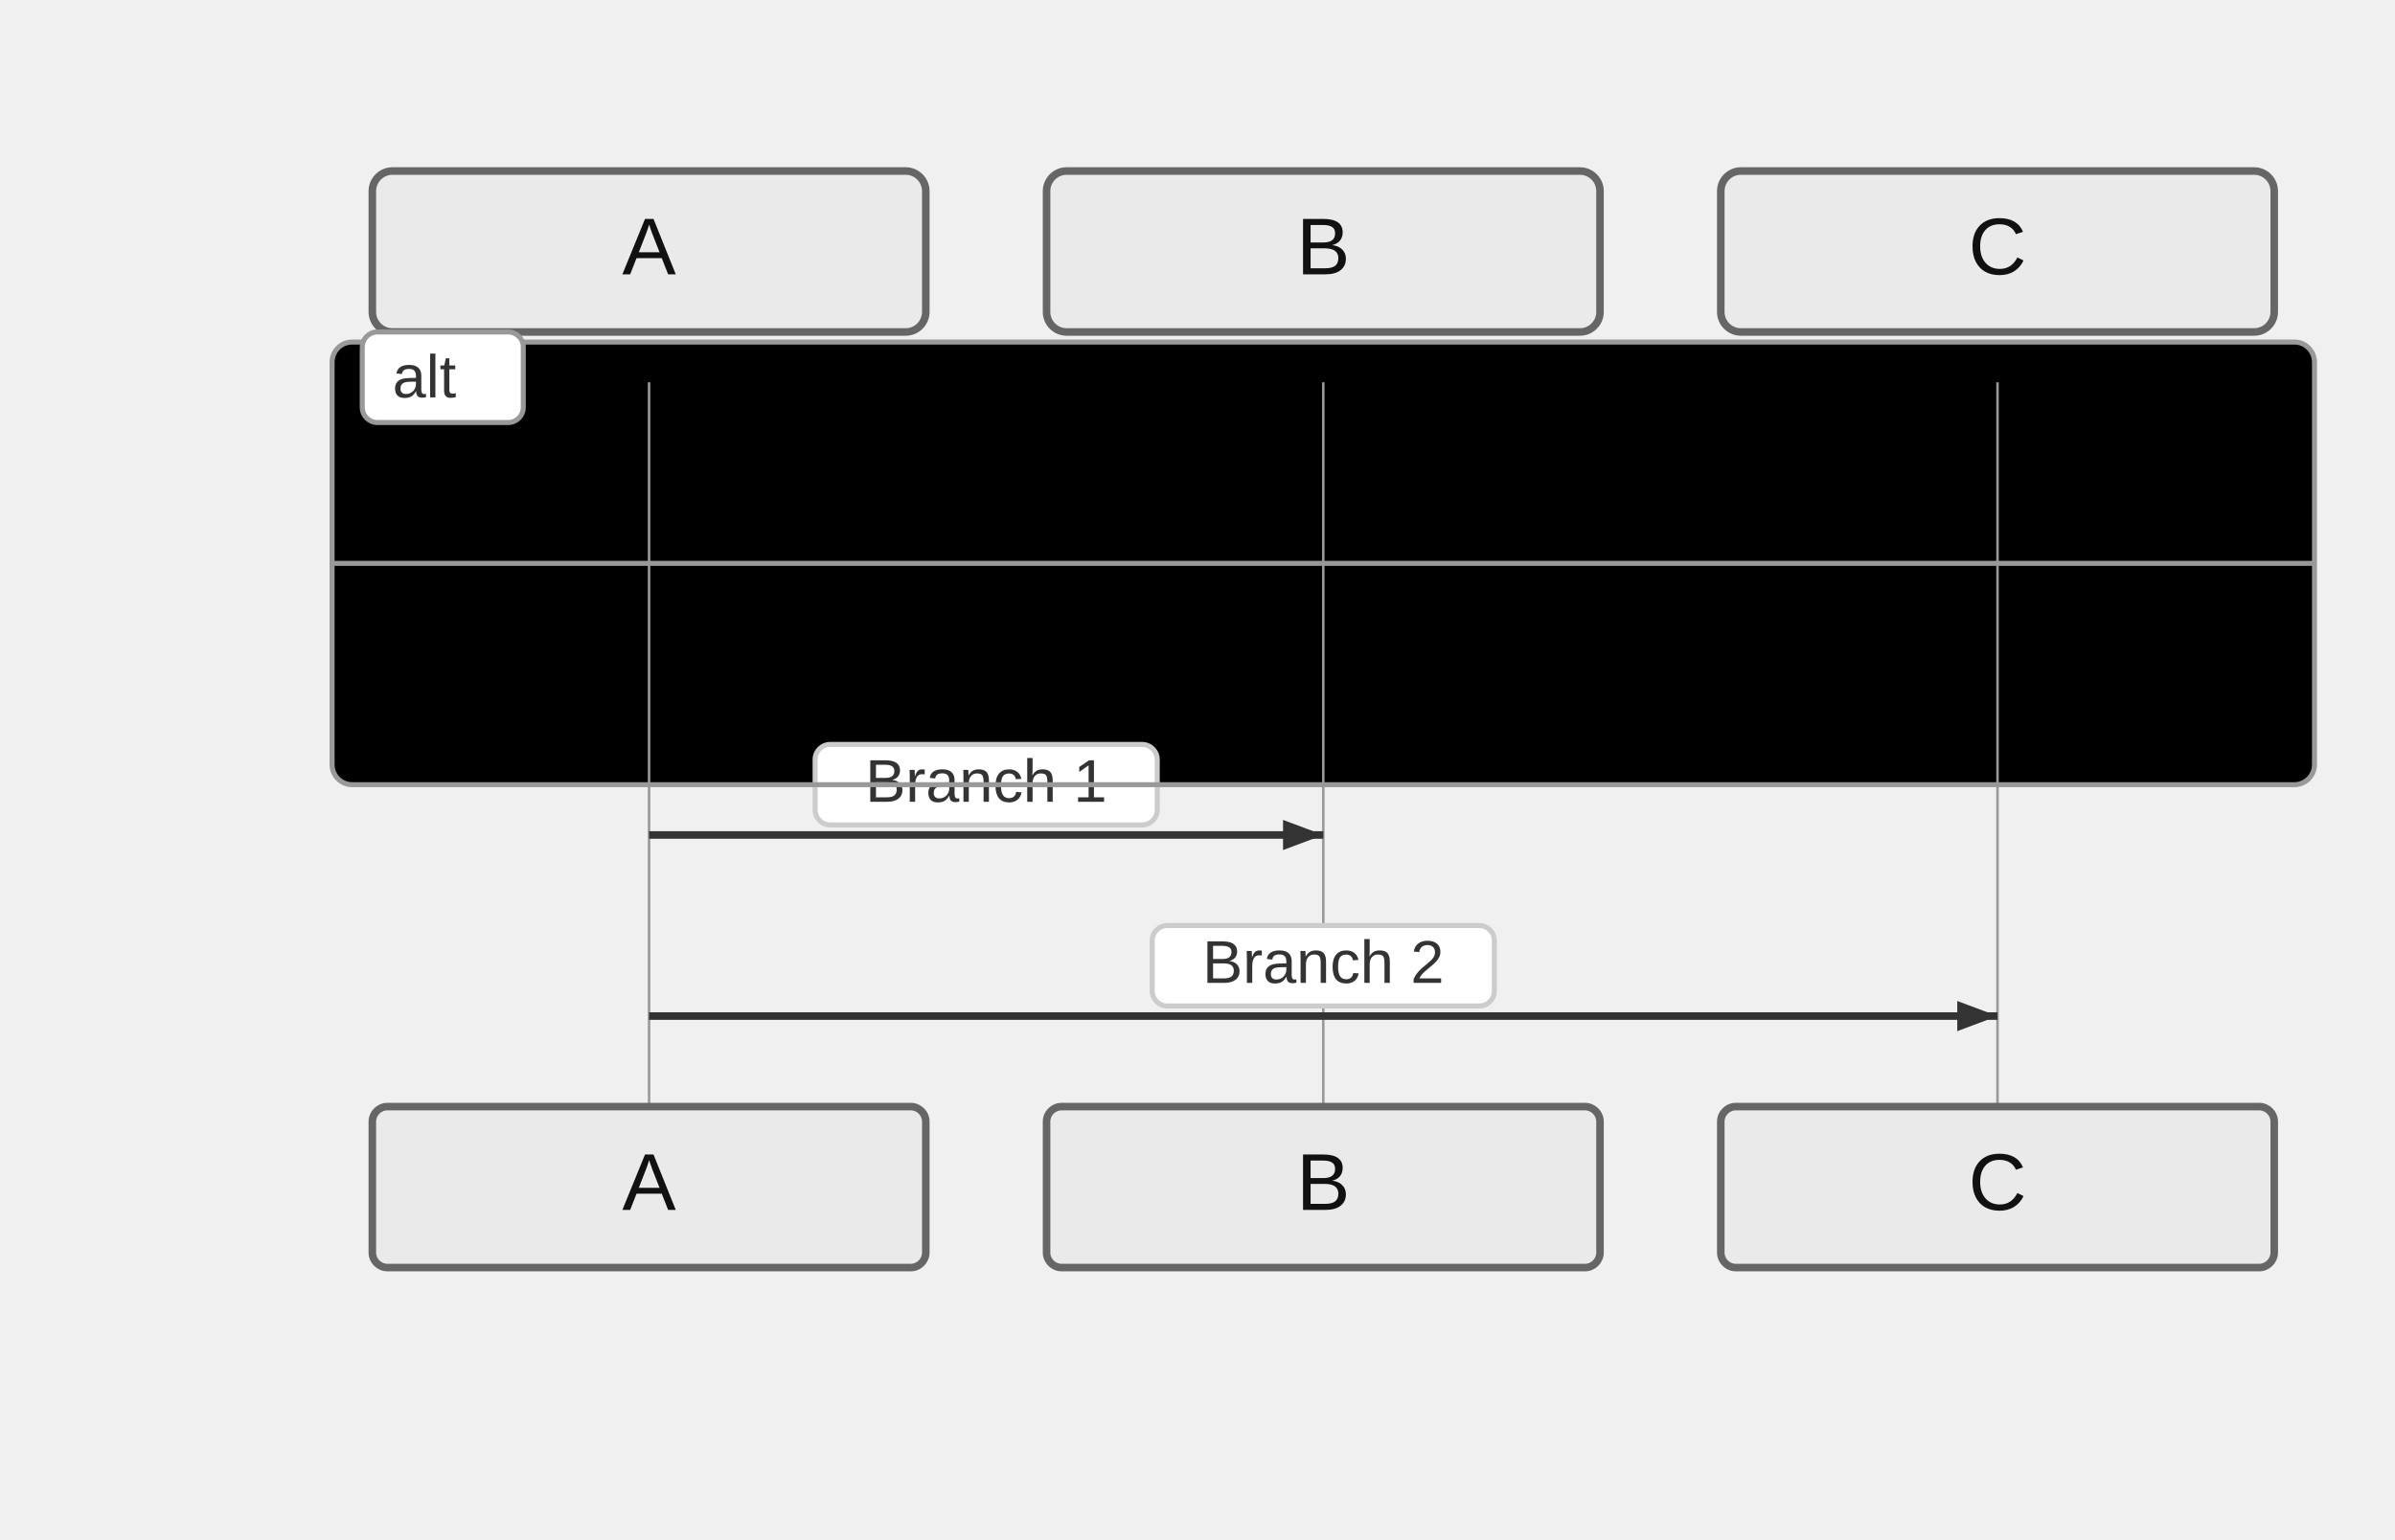
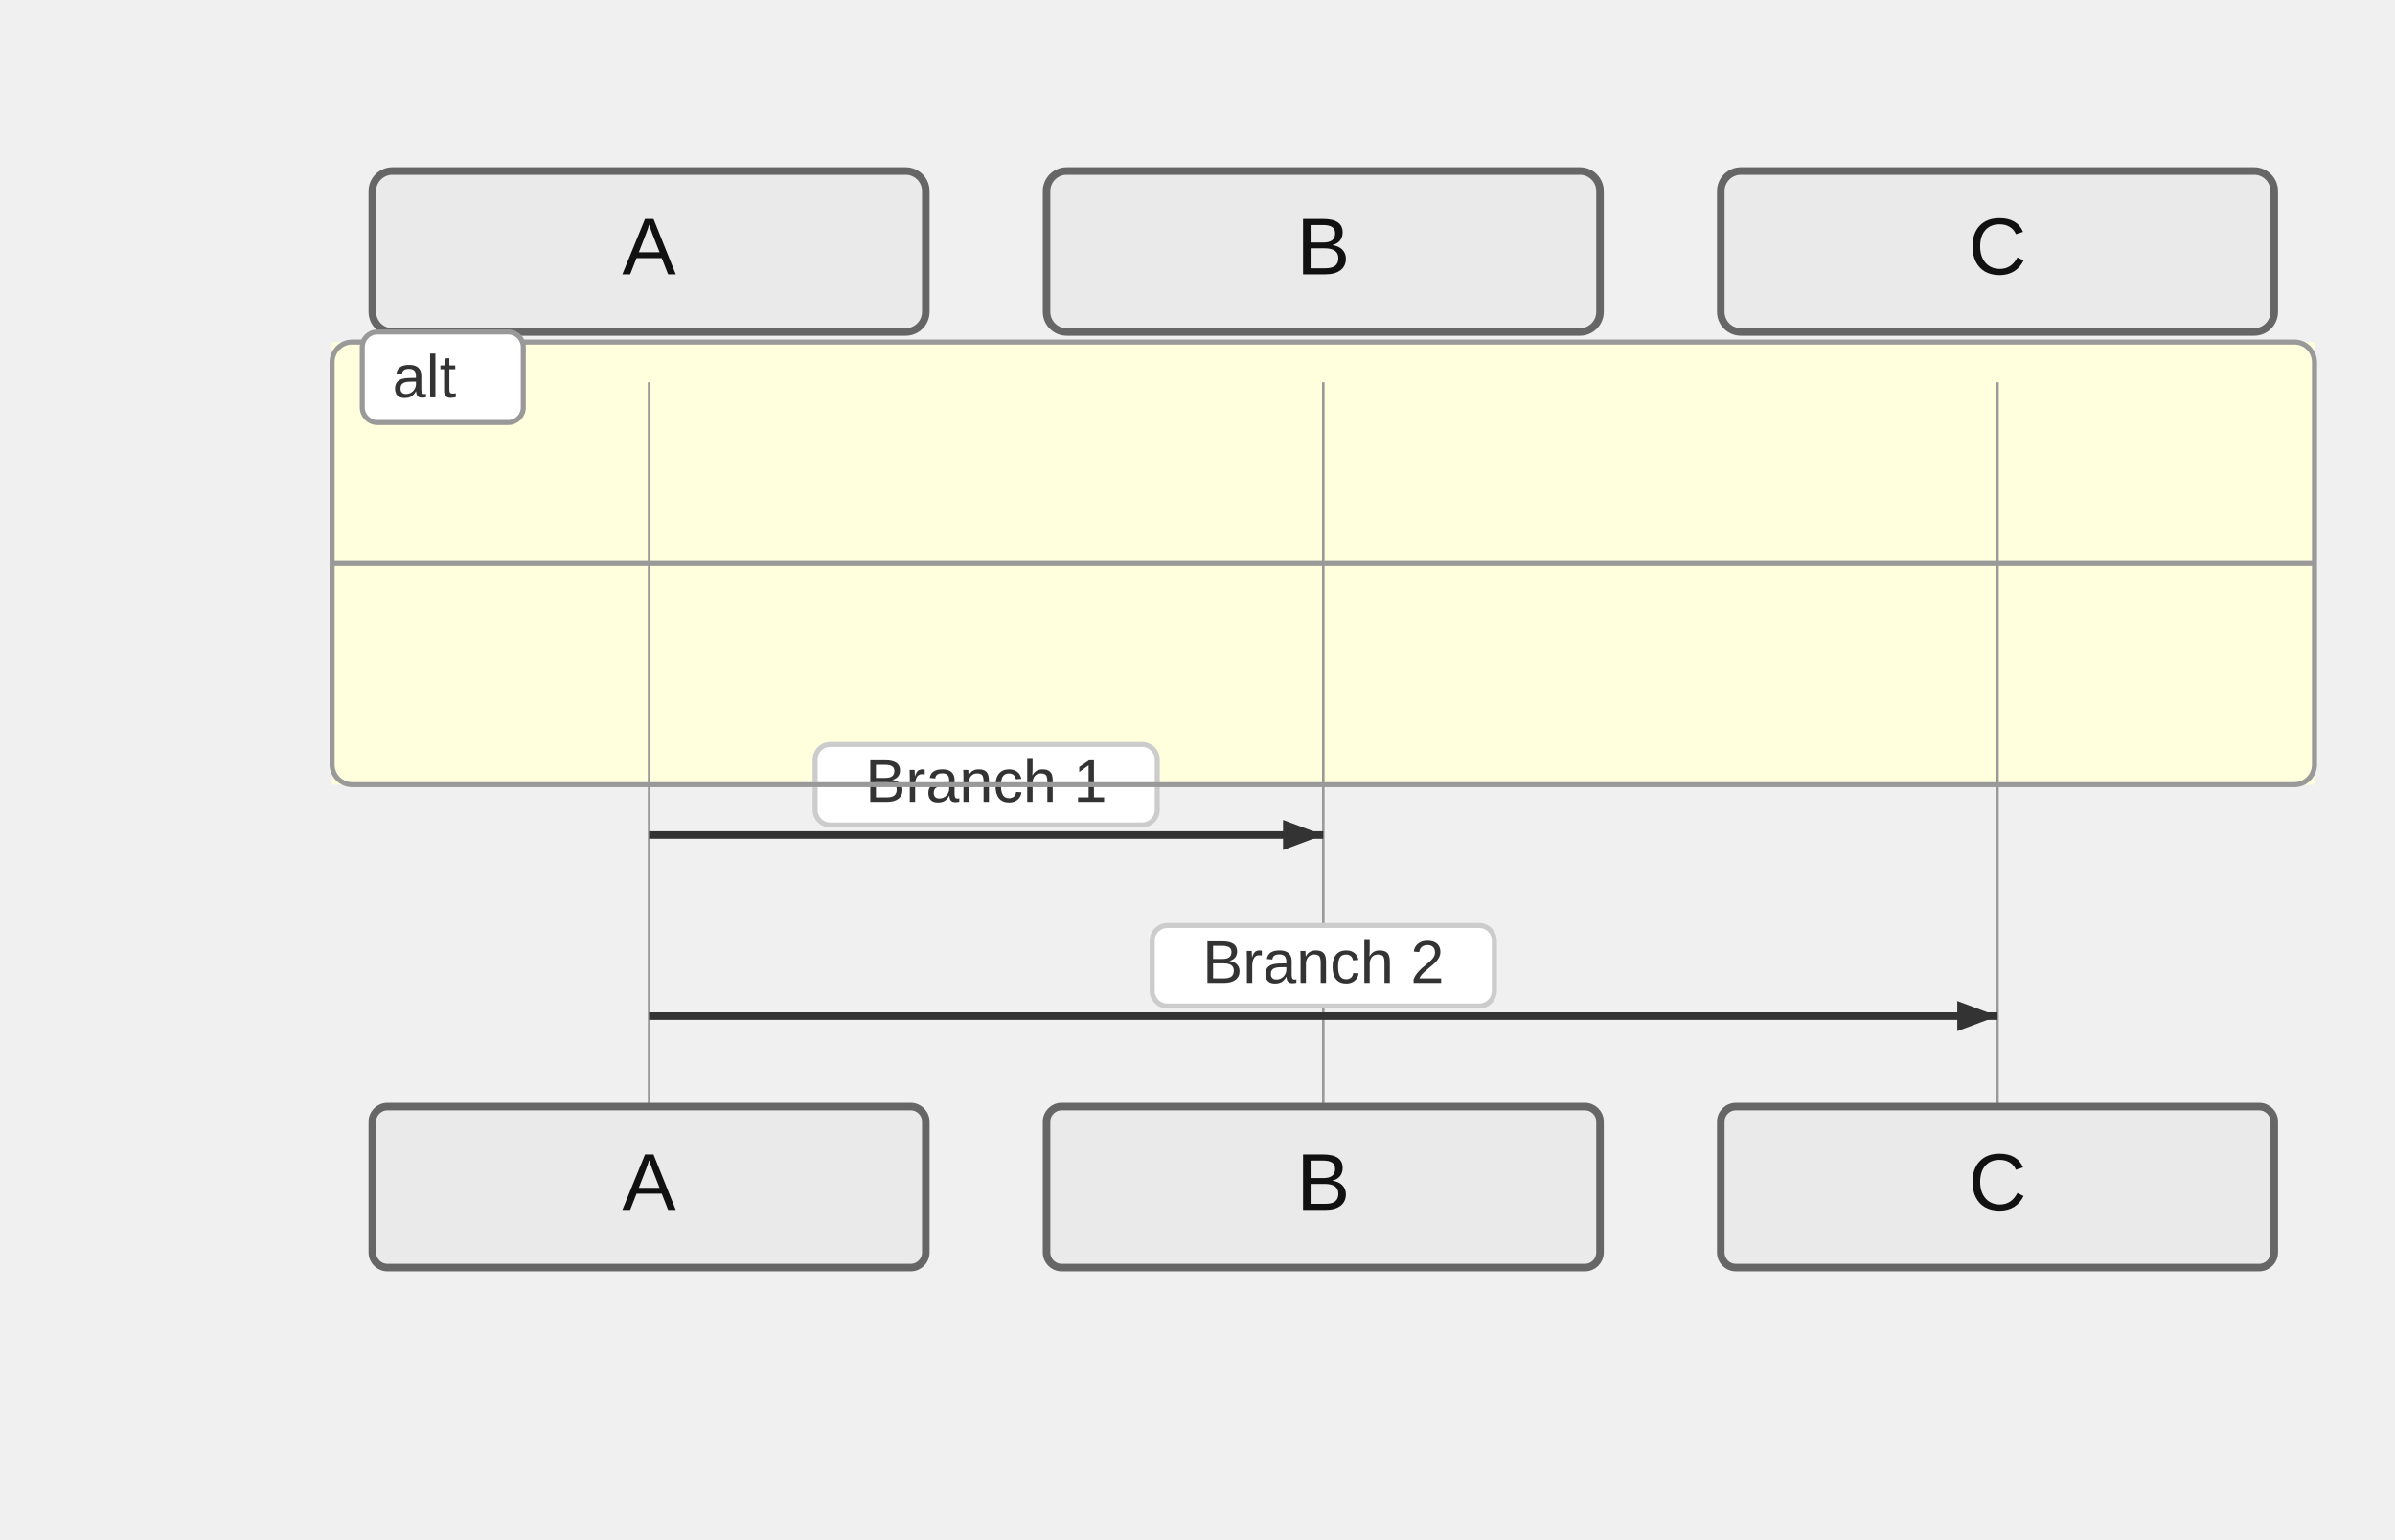
<svg xmlns="http://www.w3.org/2000/svg" width="476" height="306" viewBox="-50 -10 476 306">
  <style>
    .actor-rect { fill: #eaeaea; stroke: #666; stroke-width: 1.5px; }
    .actor-label { font-family: "Trebuchet MS", Verdana, Arial, sans-serif; font-size: 16px; fill: #111; }
    .lifeline { stroke: #999; stroke-width: 0.5px; }
    .activation { fill: #f4f4f4; stroke: #666; stroke-width: 1px; }
    .msg-line { stroke: #333; stroke-width: 1.5px; fill: none; }
    .msg-line.dotted { stroke-dasharray: 2 2; }
    .msg-line.thick { stroke-width: 3px; }
    .msg-label { font-family: "Trebuchet MS", Verdana, Arial, sans-serif; font-size: 12px; fill: #333; dominant-baseline: middle; }
    .msg-label-bg { fill: #ffffff; stroke: #cccccc; stroke-width: 1px; rx: 3; }
    .arrowhead { fill: #333; }
    .openhead { fill: none; stroke: #333; stroke-width: 1.5px; }
    .crosshead { stroke: #333; stroke-width: 1.5px; }
    .note { fill: #fff5ad; stroke: #aaaa33; stroke-width: 1px; }
    .note-text { font-family: "Trebuchet MS", Verdana, Arial, sans-serif; font-size: 12px; fill: #333; }
    /* Align sequence block styling with flowchart clusters */
    .group-frame, .cluster-border { fill: none; stroke: #999; stroke-width: 1px; rx: 4; }
    .group-title, .cluster-label-text { font-family: Arial, sans-serif; font-size: 12px; fill: #333; }
    .group-title-bg, .cluster-title-bg { fill: #ffffff; stroke: #999; stroke-width: 1px; rx: 3; }
+     .cluster-bg { fill: #ffffde; }
  </style>
  <g class="actor" transform="translate(24,24)">
    <rect class="actor-rect" width="110" height="32" rx="4" fill="#eaeaea" stroke="#666" />
    <text class="actor-label" x="55" y="16" text-anchor="middle" dominant-baseline="middle">A</text>
  </g>
  <g class="actor" transform="translate(158,24)">
    <rect class="actor-rect" width="110" height="32" rx="4" fill="#eaeaea" stroke="#666" />
    <text class="actor-label" x="55" y="16" text-anchor="middle" dominant-baseline="middle">B</text>
  </g>
  <g class="actor" transform="translate(292,24)">
    <rect class="actor-rect" width="110" height="32" rx="4" fill="#eaeaea" stroke="#666" />
    <text class="actor-label" x="55" y="16" text-anchor="middle" dominant-baseline="middle">C</text>
  </g>
  <g class="cluster-bg-layer" transform="translate(16,58)">
-     <rect class="cluster-bg" x="0" y="0" width="394" height="88" rx="4" />
+     <rect class="cluster-bg" x="0" y="0" width="394" height="88" rx="0" />
  </g>
  <line class="lifeline" x1="79" y1="66" x2="79" y2="210" />
  <line class="lifeline" x1="213" y1="66" x2="213" y2="210" />
  <line class="lifeline" x1="347" y1="66" x2="347" y2="210" />
  <path class="msg-line solid" d="M 79 156 L 213 156" />
  <path d="M213,156 L205,159 L205,153 Z" fill="#333" />
  <rect class="msg-label-bg" x="112" y="138" width="68" height="16" rx="3" />
  <text class="msg-label" x="146" y="146" text-anchor="middle">Branch 1</text>
  <path class="msg-line solid" d="M 79 192 L 347 192" />
  <path d="M347,192 L339,195 L339,189 Z" fill="#333" />
  <rect class="msg-label-bg" x="179" y="174" width="68" height="16" rx="3" />
  <text class="msg-label" x="213" y="182" text-anchor="middle">Branch 2</text>
  <g class="cluster-overlay" transform="translate(16,58)">
-     <rect class="cluster-border" x="0" y="0" width="394" height="88" rx="4" />
+     <rect class="cluster-border" x="0" y="0" width="394" height="88" rx="0" />
    <rect class="cluster-title-bg" x="6" y="-2" width="32" height="18" rx="3" />
    <text class="cluster-label-text" x="12" y="11" text-anchor="start">alt</text>
    <line x1="0" y1="44" x2="394" y2="44" class="cluster-border" />
  </g>
  <g class="actor" transform="translate(24,210)">
    <rect class="actor-rect" width="110" height="32" rx="3" fill="#eaeaea" stroke="#666" />
    <text class="actor-label" x="55" y="16" text-anchor="middle" dominant-baseline="middle">A</text>
  </g>
  <g class="actor" transform="translate(158,210)">
    <rect class="actor-rect" width="110" height="32" rx="3" fill="#eaeaea" stroke="#666" />
    <text class="actor-label" x="55" y="16" text-anchor="middle" dominant-baseline="middle">B</text>
  </g>
  <g class="actor" transform="translate(292,210)">
    <rect class="actor-rect" width="110" height="32" rx="3" fill="#eaeaea" stroke="#666" />
    <text class="actor-label" x="55" y="16" text-anchor="middle" dominant-baseline="middle">C</text>
  </g>
</svg>
